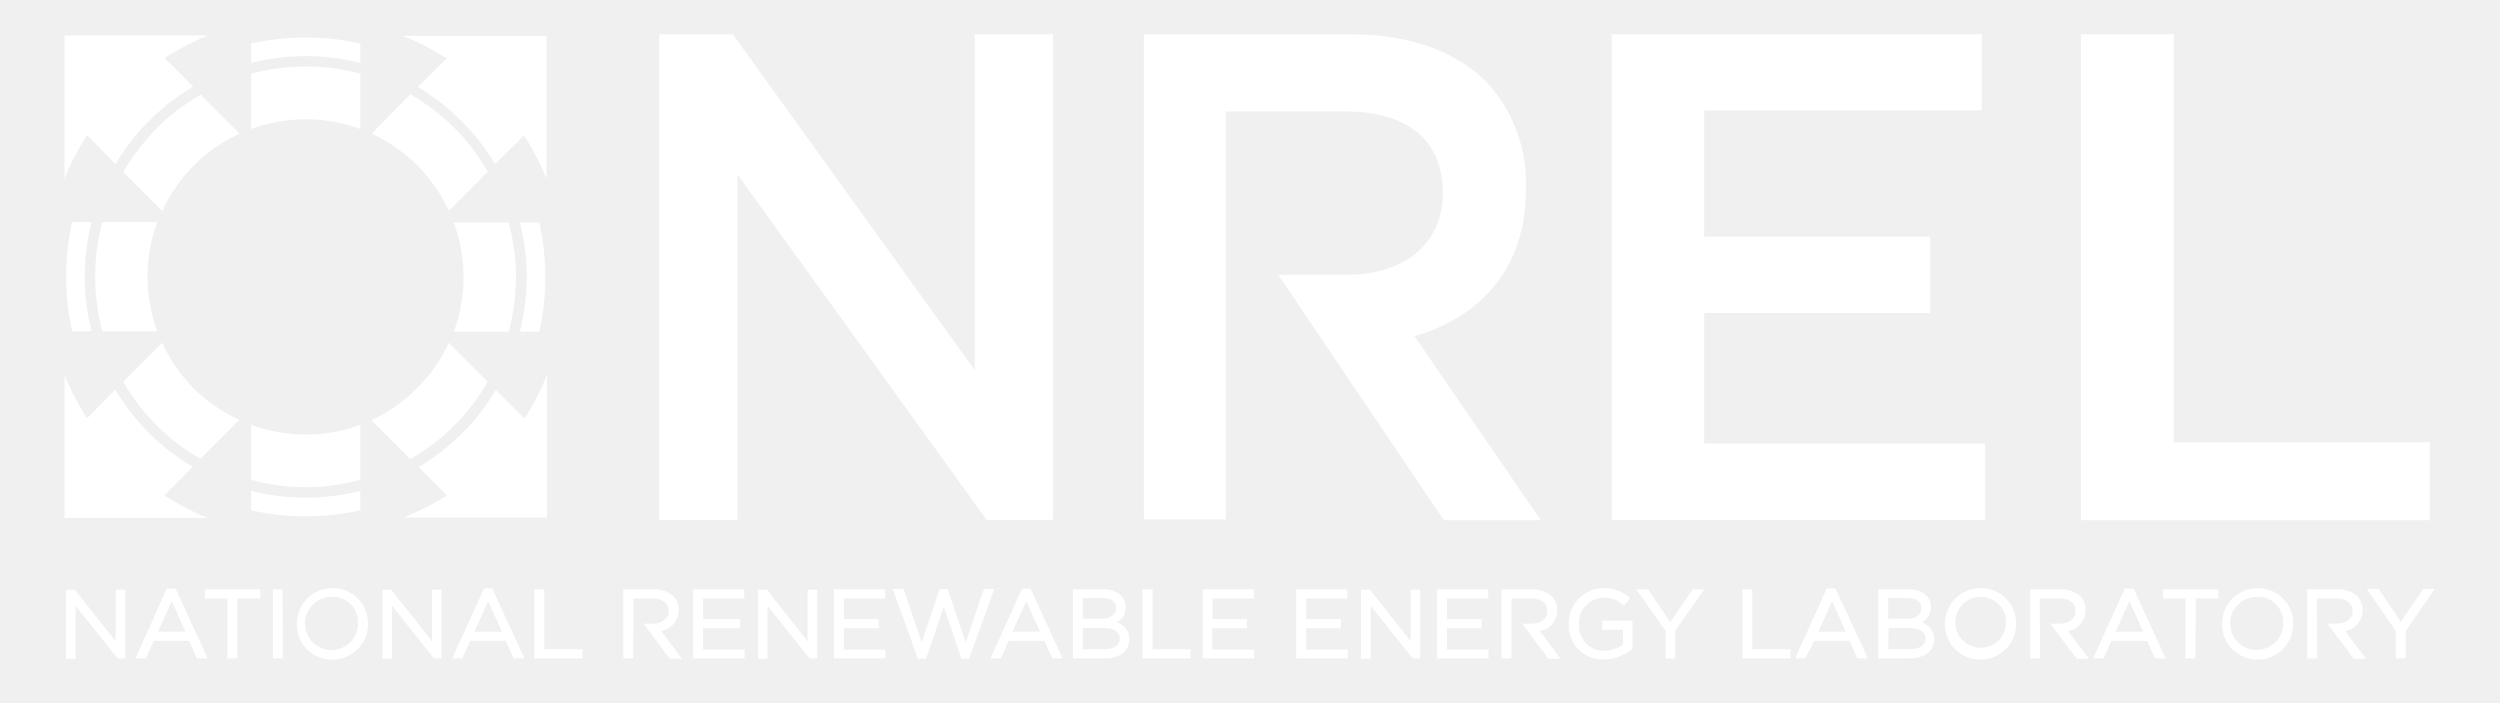
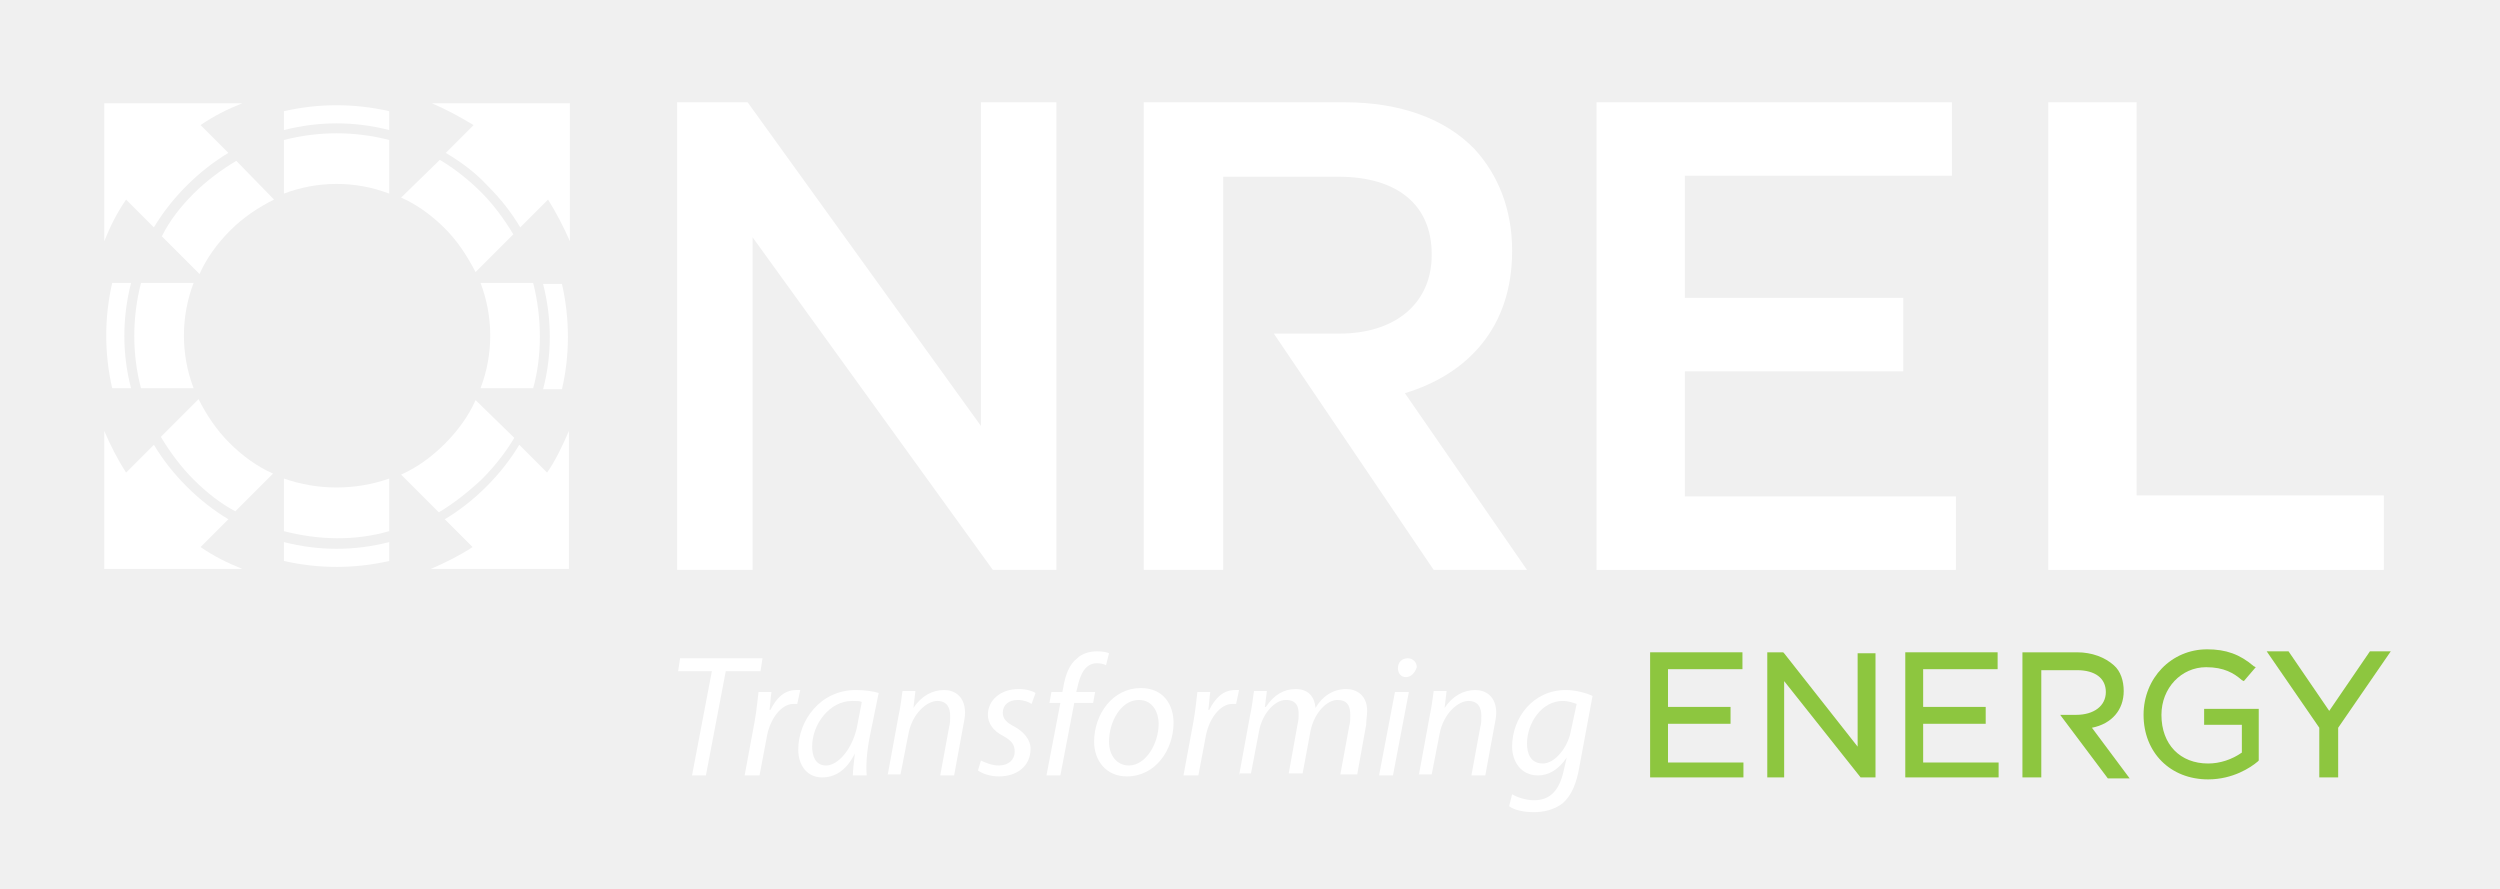
- <svg xmlns="http://www.w3.org/2000/svg" id="Layer_1" viewBox="0 0 655 184">
-   <style>.st0{fill:#fff}</style>
-   <path class="st0" d="M117.1 129.8c-3.6 2.3-7.4 4.2-11.4 5.8h37.6V98.2c-1.6 4-3.5 7.8-5.9 11.4l-7.5-7.5c-2.4 4.2-5.4 8-8.8 11.4-3.4 3.4-7.3 6.4-11.4 8.9l7.4 7.4zM117.6 89.8c-4.1 8.9-11.3 16.1-20.3 20.3l10.2 10.2c4.2-2.4 8.1-5.4 11.5-8.8 3.4-3.4 6.4-7.3 8.8-11.5l-10.2-10.2zM141.3 86.9c2.1-9.4 2.1-19.2 0-28.6h-5.1c2.4 9.4 2.4 19.2 0 28.6h5.1zM133.3 86.9c2.5-9.4 2.5-19.2 0-28.6h-14.4c3.4 9.2 3.4 19.4 0 28.6h14.4zM137.3 35.5c2.3 3.6 4.3 7.4 5.9 11.3V9.4h-37.6c4 1.6 7.8 3.6 11.4 5.9l-7.5 7.5c8.3 5 15.3 11.9 20.2 20.2l7.6-7.5zM97.4 35c4.4 2.1 8.5 4.9 11.9 8.3 3.4 3.5 6.3 7.5 8.3 11.9L127.8 45c-2.4-4.2-5.3-8.1-8.8-11.5-3.4-3.4-7.3-6.4-11.5-8.8L97.4 35zM94.4 11.4c-9.4-2.1-19.2-2.1-28.6 0v5.1c9.4-2.4 19.2-2.4 28.6 0v-5.1zM94.4 19.3c-9.4-2.5-19.3-2.5-28.6 0v14.5c9.2-3.4 19.4-3.4 28.6 0V19.3zM30.3 43c4.9-8.4 11.9-15.3 20.3-20.3l-7.5-7.5c3.6-2.3 7.4-4.3 11.3-5.9H16.9v37.5c1.6-4 3.6-7.8 5.9-11.4l7.5 7.6zM52.6 24.8c-4.2 2.4-8.1 5.3-11.5 8.8-3.4 3.4-6.4 7.3-8.8 11.5l10.2 10.2c4.1-9 11.3-16.2 20.3-20.3L52.6 24.8zM26.8 58.2c-2.5 9.4-2.5 19.2 0 28.6h14.4c-3.4-9.2-3.4-19.4 0-28.6H26.8zM18.9 58.2c-2.1 9.4-2.1 19.2 0 28.6H24c-2.4-9.4-2.4-19.2 0-28.6h-5.1zM22.8 109.6c-2.3-3.6-4.3-7.4-5.9-11.4v37.5h37.5c-4-1.6-7.8-3.6-11.4-5.9l7.5-7.5c-8.4-4.9-15.3-11.9-20.3-20.2l-7.4 7.5zM32.3 100c4.8 8.4 11.8 15.4 20.2 20.2L62.7 110c-4.4-2-8.5-4.8-11.9-8.2-3.5-3.5-6.3-7.5-8.3-12L32.3 100zM65.8 111.3c9.2 3.4 19.4 3.4 28.6 0v14.4c-9.4 2.6-19.2 2.6-28.6 0v-14.4zM65.8 128.6c9.4 2.4 19.2 2.4 28.6 0v5.1c-9.4 2.1-19.2 2.1-28.6 0v-5.1zM172.7 9H192l63.4 88V9h20.5v127.2h-17.4l-65.3-90.5v90.5h-20.5V9zM334.9 72h17.9c15.4 0 25.2-8.4 25.2-21.3v-.4c0-13.6-9.4-21.1-25.4-21.1h-31.4v106.9h-21.5V9h54.6c15.4 0 27.5 4.7 35.4 12.7 6.8 7.5 10.4 17.3 10.1 27.5v.4c0 20.9-12.1 33.5-29.2 38.5l33.1 48.2h-25.4L334.9 72zM422.3 9h96.9v19.9h-72.7V62h59.2v20h-59.2v34.2h73.6v20h-97.8V9zM545.3 9h24.2v106.9h67.1v20.4h-91.4V9zM32.8 172.5h-2l-11-13.8v13.9h-2.5v-18.1h2.3L30.3 168v-13.5h2.5v18zM54.4 172.5h-2.8l-2.1-4.6h-9.2l-2.1 4.6h-2.7l8.2-18.3H46l8.4 18.3zm-13-7h7.2l-3.6-8-3.6 8zM62.2 172.5h-2.6v-15.7h-5.9v-2.4h14.5v2.4h-6v15.7zM74.1 172.5h-2.6v-18.1H74l.1 18.1zM87.1 172.8c-5 .1-9.2-3.9-9.3-8.9v-.4c-.1-5.1 4-9.3 9.1-9.4h.2c5-.1 9.2 3.9 9.3 8.9v.4c.1 5.1-4 9.3-9.1 9.4h-.2zm0-16.4c-3.8-.1-7.1 2.8-7.2 6.7-.1 3.8 2.8 7.1 6.7 7.2 3.8.1 7.1-2.8 7.2-6.7v-.2c.2-3.6-2.5-6.8-6.1-7h-.6zM115.7 172.5h-2l-11-13.8v13.9h-2.5v-18.1h2.3l10.7 13.5v-13.5h2.5v18zM137.4 172.5h-2.8l-2.1-4.6h-9.3l-2.1 4.6h-2.6l8.3-18.3h2.2l8.4 18.3zm-13.1-7h7.2l-3.6-8-3.6 8zM152.6 172.5H140v-18.1h2.6v15.7h10v2.4zM165.9 172.5h-2.6v-18.1h7.9c1.9-.1 3.8.6 5.2 1.8 1 1 1.5 2.3 1.4 3.7 0 2.7-1.9 5-4.6 5.4l5.5 7.3h-3.2l-6.9-9.2h2.3c2.6 0 4.3-1.3 4.3-3.3 0-2-1.5-3.3-4.2-3.3h-5l-.1 15.7zM396 172.5h-2.6v-18.1h7.9c1.9-.1 3.8.6 5.2 1.8 1 1 1.5 2.3 1.5 3.7 0 2.7-1.9 5-4.6 5.4l5.5 7.3h-3.2l-6.9-9.2h2.3c2.6 0 4.3-1.3 4.3-3.3 0-2-1.5-3.3-4.2-3.3H396v15.7zM534.5 172.5h-2.6v-18.1h7.9c1.9-.1 3.8.6 5.2 1.8 1 1 1.5 2.3 1.4 3.7 0 2.7-1.9 5-4.6 5.4l5.5 7.3h-3.2l-6.9-9.2h2.3c2.6 0 4.3-1.3 4.3-3.3 0-2-1.5-3.3-4.2-3.3h-5.2l.1 15.7zM607.1 172.5h-2.6v-18.1h7.9c1.9-.1 3.8.6 5.2 1.8 1 1 1.5 2.3 1.4 3.7 0 2.7-1.9 5-4.6 5.4l5.5 7.3h-3.2l-6.9-9.2h2.3c2.6 0 4.3-1.3 4.3-3.3 0-2-1.5-3.3-4.2-3.3H607l.1 15.7zM195.1 172.5h-13.5v-18.1H195v2.4h-10.8v5.4h9.7v2.4h-9.7v5.6h10.9v2.3zM214.1 172.5h-2l-11-13.8v13.9h-2.5v-18.1h2.3l10.7 13.5v-13.5h2.5v18zM232 172.5h-13.5v-18.1h13.4v2.4h-10.8v5.4h9.1v2.4h-9.1v5.6H232v2.3zM254 172.6h-2.1l-4.6-13.6-4.7 13.6h-2.1l-6.6-18.3h2.8l4.8 14 4.7-14h2.1l4.7 14 4.8-14h2.7l-6.6 18.3h.1zM278.4 172.5h-2.7l-2.1-4.6h-9.3l-2.1 4.6h-2.7l8.3-18.3h2.2l8.4 18.3zm-13.1-7h7.2l-3.6-8-3.6 8zM289.3 172.5h-8.2v-18.1h7.8c1.8-.1 3.5.5 4.8 1.6.8.8 1.2 1.9 1.2 3 .1 1.7-.8 3.3-2.3 4.1 1.9.5 3.3 2.3 3.3 4.3 0 3.2-2.5 5.1-6.6 5.1zm-5.6-2.4h5.7c2.5 0 4-1.1 4-2.8 0-2.4-2.8-2.8-4.4-2.8h-5.3v5.6zm0-8h4.9c2.4 0 3.8-1.1 3.8-2.8 0-1.8-1.3-2.6-3.6-2.6h-5.1v5.4zM311.9 172.5h-12.6v-18.1h2.7v15.7h9.9v2.4zM328.6 172.5h-13.5v-18.1h13.4v2.4h-10.8v5.4h9v2.4h-9.1v5.6h10.9l.1 2.3zM353.1 172.5h-13.5v-18.1H353v2.4h-10.8v5.4h9.1v2.4h-9.1v5.6h10.9v2.3zM372.1 172.5h-2l-11-13.8v13.9h-2.5v-18.1h2.3l.1.1 10.6 13.4v-13.5h2.5v18zM390 172.5h-13.5v-18.1h13.4v2.4h-10.8v5.4h9.1v2.4h-9.1v5.6H390v2.3zM420.3 172.8c-4.9.2-9.1-3.6-9.3-8.5v-.8c-.1-5.1 3.9-9.3 8.9-9.4h.2c2.5-.1 4.9.8 6.8 2.4l.2.2-1.6 2-.2-.2c-1.4-1.3-3.3-2-5.2-1.9-3.6.1-6.5 3.1-6.4 6.7v.2c-.3 3.6 2.5 6.8 6.1 7h.6c1.7 0 3.4-.6 4.8-1.6V165h-5.4v-2.4h7.9v7.4l-.1.1c-2 1.6-4.6 2.6-7.3 2.7zM439 172.5h-2.6v-7.2l-7.7-10.9h3.1l5.8 8.6 5.9-8.6h3l-7.6 10.9v7.2h.1zM469.1 172.5h-12.6v-18.1h2.6v15.7h10v2.4zM489.4 172.5h-2.8l-2-4.6h-9.3l-2.3 4.6h-2.7l8.3-18.3h2.3l8.5 18.3zm-13-7h7.2l-3.6-8-3.6 8zM500.3 172.5h-8.2v-18.1h7.8c1.8-.1 3.5.5 4.8 1.6.8.8 1.2 1.9 1.2 3 .1 1.7-.9 3.3-2.4 4.1 1.9.5 3.3 2.3 3.3 4.3 0 3.2-2.6 5.1-6.7 5.1h.2zm-5.6-2.4h5.7c2.5 0 4.1-1.1 4.1-2.8 0-2.4-2.8-2.8-4.4-2.8h-5.3l-.1 5.6zm0-8h4.9c2.4 0 3.8-1.1 3.8-2.8 0-1.8-1.4-2.6-3.6-2.6h-5.1v5.4zM518.9 172.8c-5 .1-9.2-3.9-9.3-8.9v-.4c-.1-5.1 4-9.3 9.1-9.4h.2c5-.1 9.2 3.9 9.3 8.9v.4c.1 5.1-4 9.3-9.1 9.4h-.2zm0-16.4c-3.6 0-6.6 2.9-6.6 6.6v.3c.1 3.7 3.2 6.5 6.9 6.4 3.7-.1 6.5-3.2 6.4-6.9-.1-3.6-3.1-6.4-6.7-6.4zM567.4 172.5h-2.8l-2.1-4.6h-9.3l-2.1 4.6h-2.7l8.3-18.3h2.3l8.4 18.3zm-13.1-7h7.2l-3.6-8-3.6 8zM575.2 172.5h-2.6v-15.7h-5.9v-2.4h14.5v2.4h-5.9l-.1 15.7zM591.5 172.8c-5 .1-9.2-3.9-9.3-8.9v-.4c-.1-5.1 4-9.3 9.1-9.4h.2c5-.1 9.2 3.9 9.3 8.9v.4c.1 5.1-4 9.3-9.1 9.4h-.2zm0-16.4c-3.8-.1-7.1 2.8-7.2 6.7-.1 3.8 2.8 7.1 6.7 7.2 3.8.1 7.1-2.8 7.2-6.7v-.2c.2-3.6-2.5-6.8-6.1-7h-.6zM630.3 172.5h-2.6v-7.2l-7.6-11h3.1l5.8 8.6 5.9-8.6h3l-7.6 11v7.2z" />
+ <svg xmlns="http://www.w3.org/2000/svg" version="1.1" id="Layer_1" x="0px" y="0px" viewBox="0 0 251.8 89.5" enable-background="new 0 0 251.8 89.5" xml:space="preserve">
+   <g>
+     <path fill-rule="evenodd" clip-rule="evenodd" fill="#FFFFFF" d="M47.6,55.1c-1.2,0.8-2.8,1.6-4.2,2.2l13.9,0l0-13.9   c-0.5,1.2-1.4,3.1-2.2,4.2l-2.8-2.8c-0.9,1.5-2,2.9-3.3,4.2c-1.3,1.3-2.7,2.4-4.2,3.3L47.6,55.1z" />
+     <path fill-rule="evenodd" clip-rule="evenodd" fill="#FFFFFF" d="M47.9,40.3c-0.7,1.6-1.8,3.1-3.1,4.4c-1.3,1.3-2.8,2.4-4.4,3.1   l3.8,3.8c1.5-0.9,2.9-2,4.3-3.3c1.3-1.3,2.4-2.7,3.3-4.2L47.9,40.3z" />
+     <path fill-rule="evenodd" clip-rule="evenodd" fill="#FFFFFF" d="M56.6,39.2c0.8-3.4,0.8-7.1,0-10.6l-1.9,0c0.9,3.5,0.9,7.2,0,10.6   L56.6,39.2z" />
+     <path fill-rule="evenodd" clip-rule="evenodd" fill="#FFFFFF" d="M53.7,39.1c0.9-3.2,0.9-7.1,0-10.6l-5.3,0c1.3,3.4,1.3,7.2,0,10.6   L53.7,39.1z" />
+     <path fill-rule="evenodd" clip-rule="evenodd" fill="#FFFFFF" d="M55.2,20.1c0.7,1.1,1.6,2.8,2.2,4.2l0-13.9l-13.9,0   c1.4,0.6,2.7,1.3,4.2,2.2l-2.8,2.8c1.5,0.9,2.9,1.9,4.2,3.3c1.4,1.4,2.4,2.7,3.3,4.2L55.2,20.1z" />
+     <path fill-rule="evenodd" clip-rule="evenodd" fill="#FFFFFF" d="M40.4,19.9c1.6,0.7,3.1,1.8,4.4,3.1c1.3,1.3,2.2,2.7,3.1,4.4   l3.8-3.8c-0.9-1.5-2-3-3.2-4.2c-1.3-1.3-2.7-2.4-4.2-3.3L40.4,19.9z" />
+     <path fill-rule="evenodd" clip-rule="evenodd" fill="#FFFFFF" d="M39.2,11.2c-3.5-0.8-7.1-0.8-10.6,0l0,1.9c3.5-0.9,7.1-0.9,10.6,0   V11.2z" />
+     <path fill-rule="evenodd" clip-rule="evenodd" fill="#FFFFFF" d="M39.2,14.1c-3.5-0.9-7.1-0.9-10.6,0v5.4c3.4-1.3,7.2-1.3,10.6,0   L39.2,14.1z" />
+     <path fill-rule="evenodd" clip-rule="evenodd" fill="#FFFFFF" d="M15.5,22.9c0.9-1.5,2-2.9,3.3-4.2c1.3-1.3,2.7-2.4,4.2-3.3   l-2.8-2.8c1.3-0.9,2.7-1.6,4.2-2.2l-13.9,0l0,13.9c0.6-1.5,1.3-2.9,2.2-4.2L15.5,22.9z" />
+     <path fill-rule="evenodd" clip-rule="evenodd" fill="#FFFFFF" d="M23.8,16.2c-1.5,0.9-3,2-4.3,3.3c-1.3,1.3-2.4,2.7-3.2,4.3   l3.8,3.8c0.7-1.6,1.8-3.1,3.1-4.4c1.3-1.3,2.8-2.3,4.4-3.1L23.8,16.2z" />
+     <path fill-rule="evenodd" clip-rule="evenodd" fill="#FFFFFF" d="M14.2,28.5c-0.9,3.5-0.9,7.2,0,10.6l5.3,0   c-1.3-3.4-1.3-7.2,0-10.6L14.2,28.5z" />
+     <path fill-rule="evenodd" clip-rule="evenodd" fill="#FFFFFF" d="M11.3,28.5c-0.8,3.5-0.8,7.1,0,10.6l1.9,0   c-0.9-3.4-0.9-7.1,0-10.6L11.3,28.5z" />
+     <path fill-rule="evenodd" clip-rule="evenodd" fill="#FFFFFF" d="M12.7,47.6c-0.9-1.4-1.6-2.8-2.2-4.2l0,13.9l13.9,0   c-1.5-0.6-2.9-1.3-4.2-2.2l2.8-2.8c-1.5-0.9-2.9-2-4.2-3.3c-1.3-1.3-2.4-2.7-3.3-4.2L12.7,47.6z" />
+     <path fill-rule="evenodd" clip-rule="evenodd" fill="#FFFFFF" d="M16.2,44c0.9,1.5,2,3,3.3,4.3c1.3,1.3,2.7,2.4,4.2,3.2l3.8-3.8   c-1.6-0.7-3.1-1.8-4.4-3.1c-1.3-1.3-2.3-2.8-3.1-4.4L16.2,44z" />
+     <path fill-rule="evenodd" clip-rule="evenodd" fill="#FFFFFF" d="M28.6,48.2c3.4,1.2,7.2,1.2,10.6,0l0,5.3c-3.5,1-7.1,0.9-10.6,0   V48.2z" />
+     <path fill-rule="evenodd" clip-rule="evenodd" fill="#FFFFFF" d="M28.6,54.6c3.5,0.9,7.1,0.9,10.6,0l0,1.9c-3.5,0.8-7.1,0.8-10.6,0   L28.6,54.6z" />
+   </g>
+   <path fill="#FFFFFF" d="M68.2,10.3h7.1l23.5,32.6V10.3h7.6v47.1H100L75.8,23.9v33.5h-7.6V10.3z" />
+   <path fill="#FFFFFF" d="M128.3,33.6h6.6c5.7,0,9.3-3.1,9.3-7.9v-0.1c0-5-3.5-7.8-9.4-7.8h-11.6v39.6h-8V10.3h20.2  c5.7,0,10.2,1.7,13.1,4.7c2.4,2.6,3.8,6.1,3.8,10.2v0.1c0,7.7-4.5,12.4-10.8,14.3l12.3,17.8h-9.4L128.3,33.6z" />
+   <path fill="#FFFFFF" d="M160.7,10.3h35.9v7.4h-26.9v12.3h22v7.4h-22V50h27.3v7.4h-36.2V10.3z" />
+   <path fill="#FFFFFF" d="M206.2,10.3h9v39.6h24.9v7.5h-33.8V10.3z" />
+   <g>
+     <g>
+       <path fill="#8DC63F" d="M205.5,78.3h-1.8V65.7h5.5c1.5,0,2.8,0.5,3.7,1.3c0.7,0.6,1,1.6,1,2.6c0,1.9-1.2,3.3-3.2,3.7l3.8,5.1l0,0    h-2.2l-4.8-6.4v0h1.6c1.8,0,3-0.9,3-2.3c0-1.4-1.1-2.2-2.9-2.2h-3.6V78.3z" />
+     </g>
+     <g>
+       <path fill="#8DC63F" d="M175.6,78.3h-9.4V65.7h9.3v1.7h-7.5v3.8h6.3v1.7h-6.3v3.9h7.6V78.3L175.6,78.3z" />
+     </g>
+     <g>
+       <path fill="#8DC63F" d="M188.8,78.3h-1.4l-7.7-9.7v9.7H178V65.7h1.6l0.1,0.1l7.4,9.4v-9.4h1.8V78.3L188.8,78.3z" />
+     </g>
+     <g>
+       <path fill="#8DC63F" d="M201.3,78.3h-9.4V65.7h9.3v1.7h-7.5v3.8h6.3v1.7h-6.3v3.9h7.6V78.3L201.3,78.3z" />
+     </g>
+     <g>
+       <path fill="#8DC63F" d="M222.4,78.5c-3.8,0-6.5-2.7-6.5-6.5c0-3.7,2.8-6.6,6.4-6.6c1.9,0,3.3,0.5,4.7,1.7l0.2,0.1l-1.2,1.4    l-0.2-0.1c-0.8-0.7-1.8-1.3-3.6-1.3c-2.5,0-4.5,2.1-4.5,4.8c0,3,1.9,4.9,4.7,4.9c1.2,0,2.4-0.4,3.4-1.1V73H222v-1.6h5.5v5.2    l-0.1,0.1C226.7,77.3,224.9,78.5,222.4,78.5L222.4,78.5z" />
+     </g>
+     <g>
+       <path fill="#8DC63F" d="M235.4,78.3h-1.8v-5l-5.3-7.7h2.2l4.1,6l4.1-6h2.1l-5.3,7.7V78.3L235.4,78.3z" />
+     </g>
+   </g>
+   <g>
+     <path fill="#FFFFFF" d="M71.7,67.6h-3.4l0.2-1.3h8.3l-0.2,1.3h-3.5l-2,10.5h-1.4L71.7,67.6z" />
+     <path fill="#FFFFFF" d="M75,78.1l1-5.4c0.2-1.1,0.3-2.2,0.4-3h1.3c-0.1,0.6-0.1,1.2-0.2,1.8h0.1c0.6-1.2,1.4-2,2.6-2   c0.1,0,0.3,0,0.4,0l-0.3,1.4c-0.1,0-0.2,0-0.4,0c-1.2,0-2.4,1.5-2.7,3.5l-0.7,3.7H75z" />
+     <path fill="#FFFFFF" d="M85.9,78.1c0-0.5,0.1-1.3,0.2-2.2h0c-0.9,1.8-2.1,2.4-3.3,2.4c-1.5,0-2.4-1.2-2.4-2.8c0-2.9,2.2-6,5.8-6   c0.8,0,1.7,0.1,2.3,0.3l-0.9,4.4c-0.3,1.5-0.4,3-0.3,3.9H85.9z M86.8,70.7c-0.2-0.1-0.5-0.1-1-0.1c-2.2,0-4,2.3-4,4.6   c0,0.9,0.3,1.9,1.4,1.9c1.2,0,2.6-1.6,3.1-3.8L86.8,70.7z" />
+     <path fill="#FFFFFF" d="M89.4,78.1l1.1-6c0.2-0.9,0.3-1.8,0.4-2.5h1.3L92,71.3h0c0.8-1.2,1.9-1.8,3.1-1.8c1,0,2.1,0.6,2.1,2.3   c0,0.4-0.1,0.9-0.2,1.4l-0.9,4.9h-1.4l0.9-4.9c0.1-0.3,0.1-0.7,0.1-1.1c0-0.8-0.3-1.5-1.3-1.5c-1,0-2.5,1.2-2.9,3.3l-0.8,4.1H89.4z   " />
+     <path fill="#FFFFFF" d="M98.8,76.6c0.4,0.2,1.1,0.5,1.8,0.5c1,0,1.6-0.6,1.6-1.4c0-0.7-0.3-1.1-1.2-1.6c-1-0.5-1.5-1.3-1.5-2.1   c0-1.5,1.3-2.6,3.1-2.6c0.8,0,1.4,0.2,1.7,0.4l-0.4,1.1c-0.3-0.2-0.8-0.4-1.4-0.4c-0.9,0-1.5,0.5-1.5,1.3c0,0.6,0.4,1,1.2,1.4   c0.9,0.5,1.6,1.3,1.6,2.2c0,1.8-1.4,2.8-3.2,2.8c-0.9,0-1.7-0.3-2.1-0.6L98.8,76.6z" />
+     <path fill="#FFFFFF" d="M105.4,78.1l1.4-7.3h-1.1l0.2-1.1h1.1l0.1-0.5c0.2-1.2,0.6-2.3,1.4-2.9c0.5-0.5,1.3-0.7,2-0.7   c0.6,0,1,0.1,1.2,0.2l-0.3,1.2c-0.2-0.1-0.5-0.2-0.9-0.2c-1.2,0-1.7,1.1-2,2.5l-0.1,0.4h1.9l-0.2,1.1h-1.9l-1.4,7.3H105.4z" />
+     <path fill="#FFFFFF" d="M113.5,78.2c-2.1,0-3.3-1.6-3.3-3.5c0-2.8,1.9-5.4,4.7-5.4c2.3,0,3.3,1.7,3.3,3.5   C118.2,75.5,116.4,78.2,113.5,78.2L113.5,78.2z M113.7,77.1c1.7,0,3-2.2,3-4.2c0-1-0.5-2.4-2-2.4c-1.8,0-3,2.2-3,4.2   C111.7,76.1,112.5,77.1,113.7,77.1L113.7,77.1z" />
+     <path fill="#FFFFFF" d="M119.2,78.1l1-5.4c0.2-1.1,0.3-2.2,0.4-3h1.3c-0.1,0.6-0.1,1.2-0.2,1.8h0.1c0.6-1.2,1.4-2,2.6-2   c0.1,0,0.3,0,0.4,0l-0.3,1.4c-0.1,0-0.2,0-0.4,0c-1.2,0-2.4,1.5-2.7,3.5l-0.7,3.7H119.2z" />
+     <path fill="#FFFFFF" d="M124.8,78.1l1.1-6c0.2-0.9,0.3-1.8,0.4-2.5h1.3l-0.2,1.6h0.1c0.8-1.2,1.8-1.8,3-1.8c1.3,0,1.9,0.8,2,1.9   c0.7-1.2,1.8-1.9,3.1-1.9c1,0,2.1,0.6,2.1,2.2c0,0.4-0.1,1-0.1,1.4l-0.9,5H135l0.9-4.9c0.1-0.3,0.1-0.7,0.1-1.1   c0-0.9-0.3-1.5-1.3-1.5c-1,0-2.3,1.2-2.7,3.1l-0.8,4.3h-1.4l0.9-5c0.1-0.4,0.1-0.7,0.1-1c0-0.7-0.2-1.4-1.3-1.4   c-1.1,0-2.4,1.4-2.7,3.2l-0.8,4.2H124.8z" />
+     <path fill="#FFFFFF" d="M138.9,78.1l1.6-8.4h1.4l-1.6,8.4H138.9z M141.6,68.2c-0.5,0-0.8-0.4-0.8-0.9c0-0.6,0.4-1,1-1   c0.5,0,0.9,0.4,0.9,0.9C142.5,67.8,142.1,68.2,141.6,68.2L141.6,68.2z" />
+     <path fill="#FFFFFF" d="M142.9,78.1l1.1-6c0.2-0.9,0.3-1.8,0.4-2.5h1.3l-0.2,1.7h0c0.8-1.2,1.9-1.8,3.1-1.8c1,0,2.1,0.6,2.1,2.3   c0,0.4-0.1,0.9-0.2,1.4l-0.9,4.9h-1.4l0.9-4.9c0.1-0.3,0.1-0.7,0.1-1.1c0-0.8-0.3-1.5-1.3-1.5c-1,0-2.5,1.2-2.9,3.3l-0.8,4.1H142.9   z" />
+     <path fill="#FFFFFF" d="M152.3,80c0.5,0.3,1.4,0.6,2.2,0.6c1.4,0,2.5-0.7,3-3l0.3-1.3h0c-0.8,1.2-1.8,1.8-2.9,1.8   c-1.7,0-2.6-1.4-2.6-2.9c0-2.9,2.1-5.7,5.4-5.7c1,0,2.1,0.3,2.7,0.6l-1.3,7c-0.3,1.8-0.8,3-1.7,3.8c-0.9,0.7-2,0.9-2.9,0.9   c-1,0-2-0.2-2.5-0.6L152.3,80z M158.8,70.9c-0.3-0.1-0.8-0.3-1.4-0.3c-2.1,0-3.6,2.2-3.6,4.3c0,0.9,0.3,2,1.6,2   c1.2,0,2.5-1.6,2.8-3.2L158.8,70.9z" />
+   </g>
</svg>
